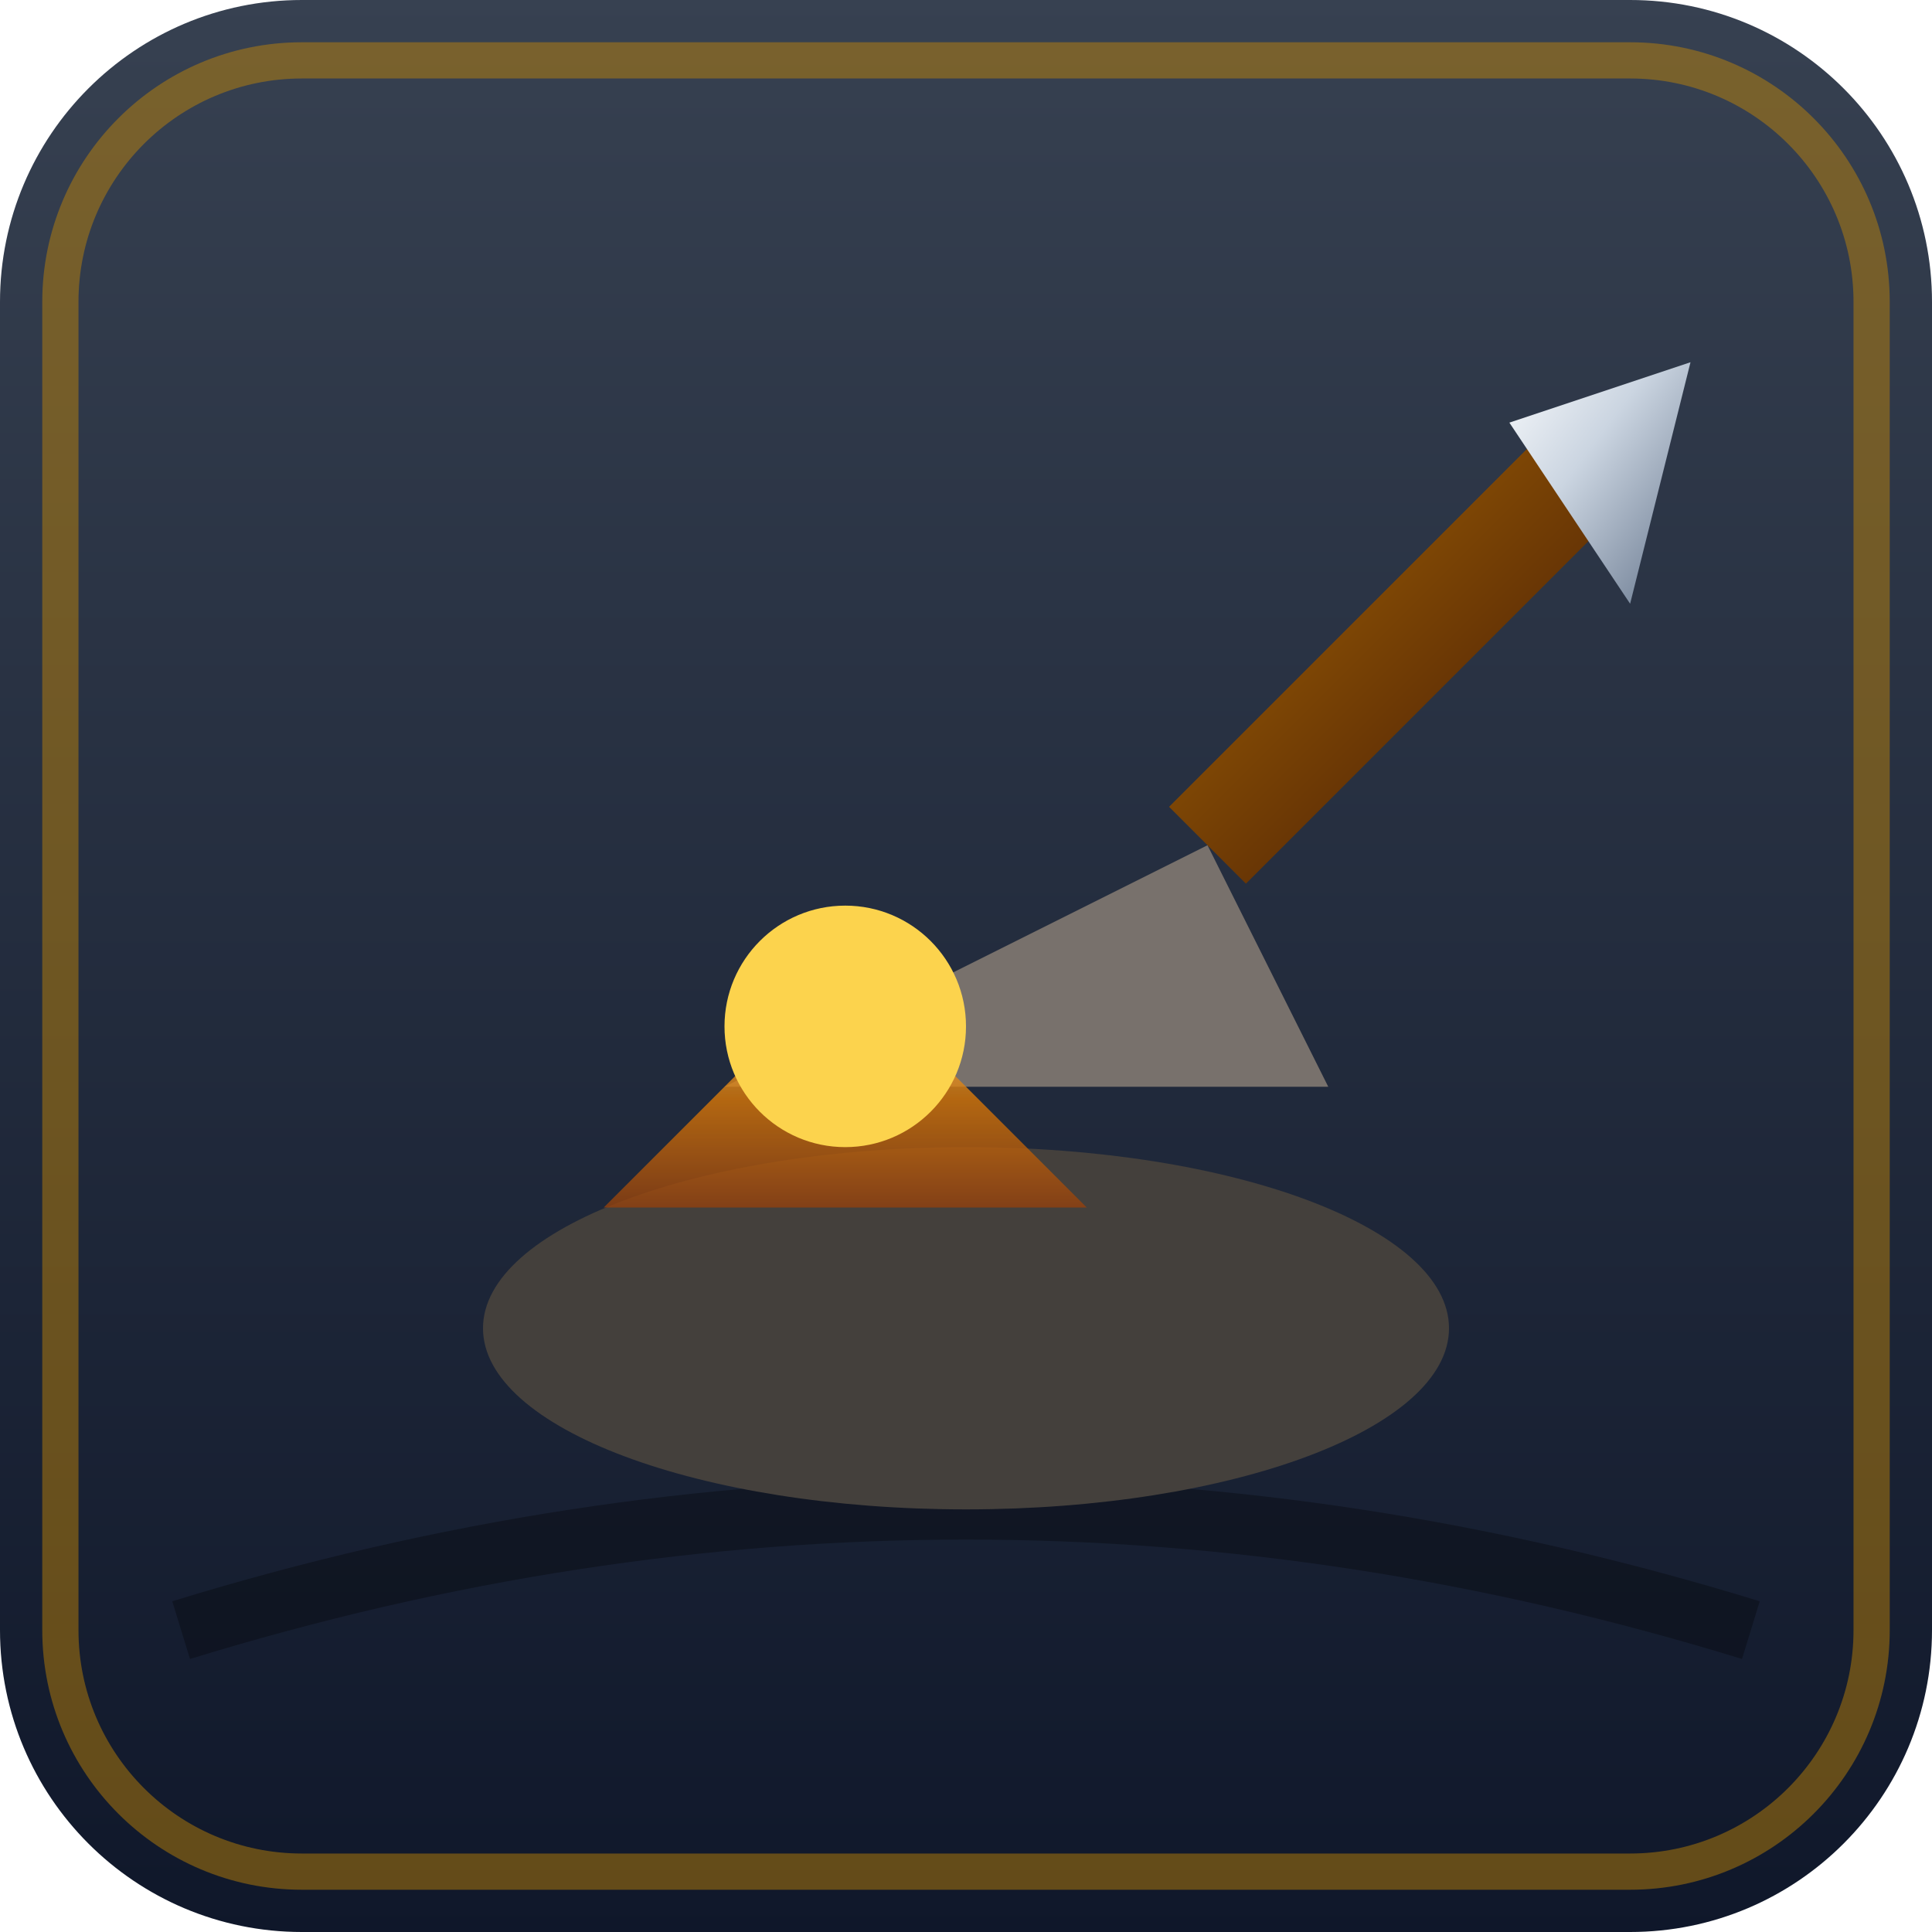
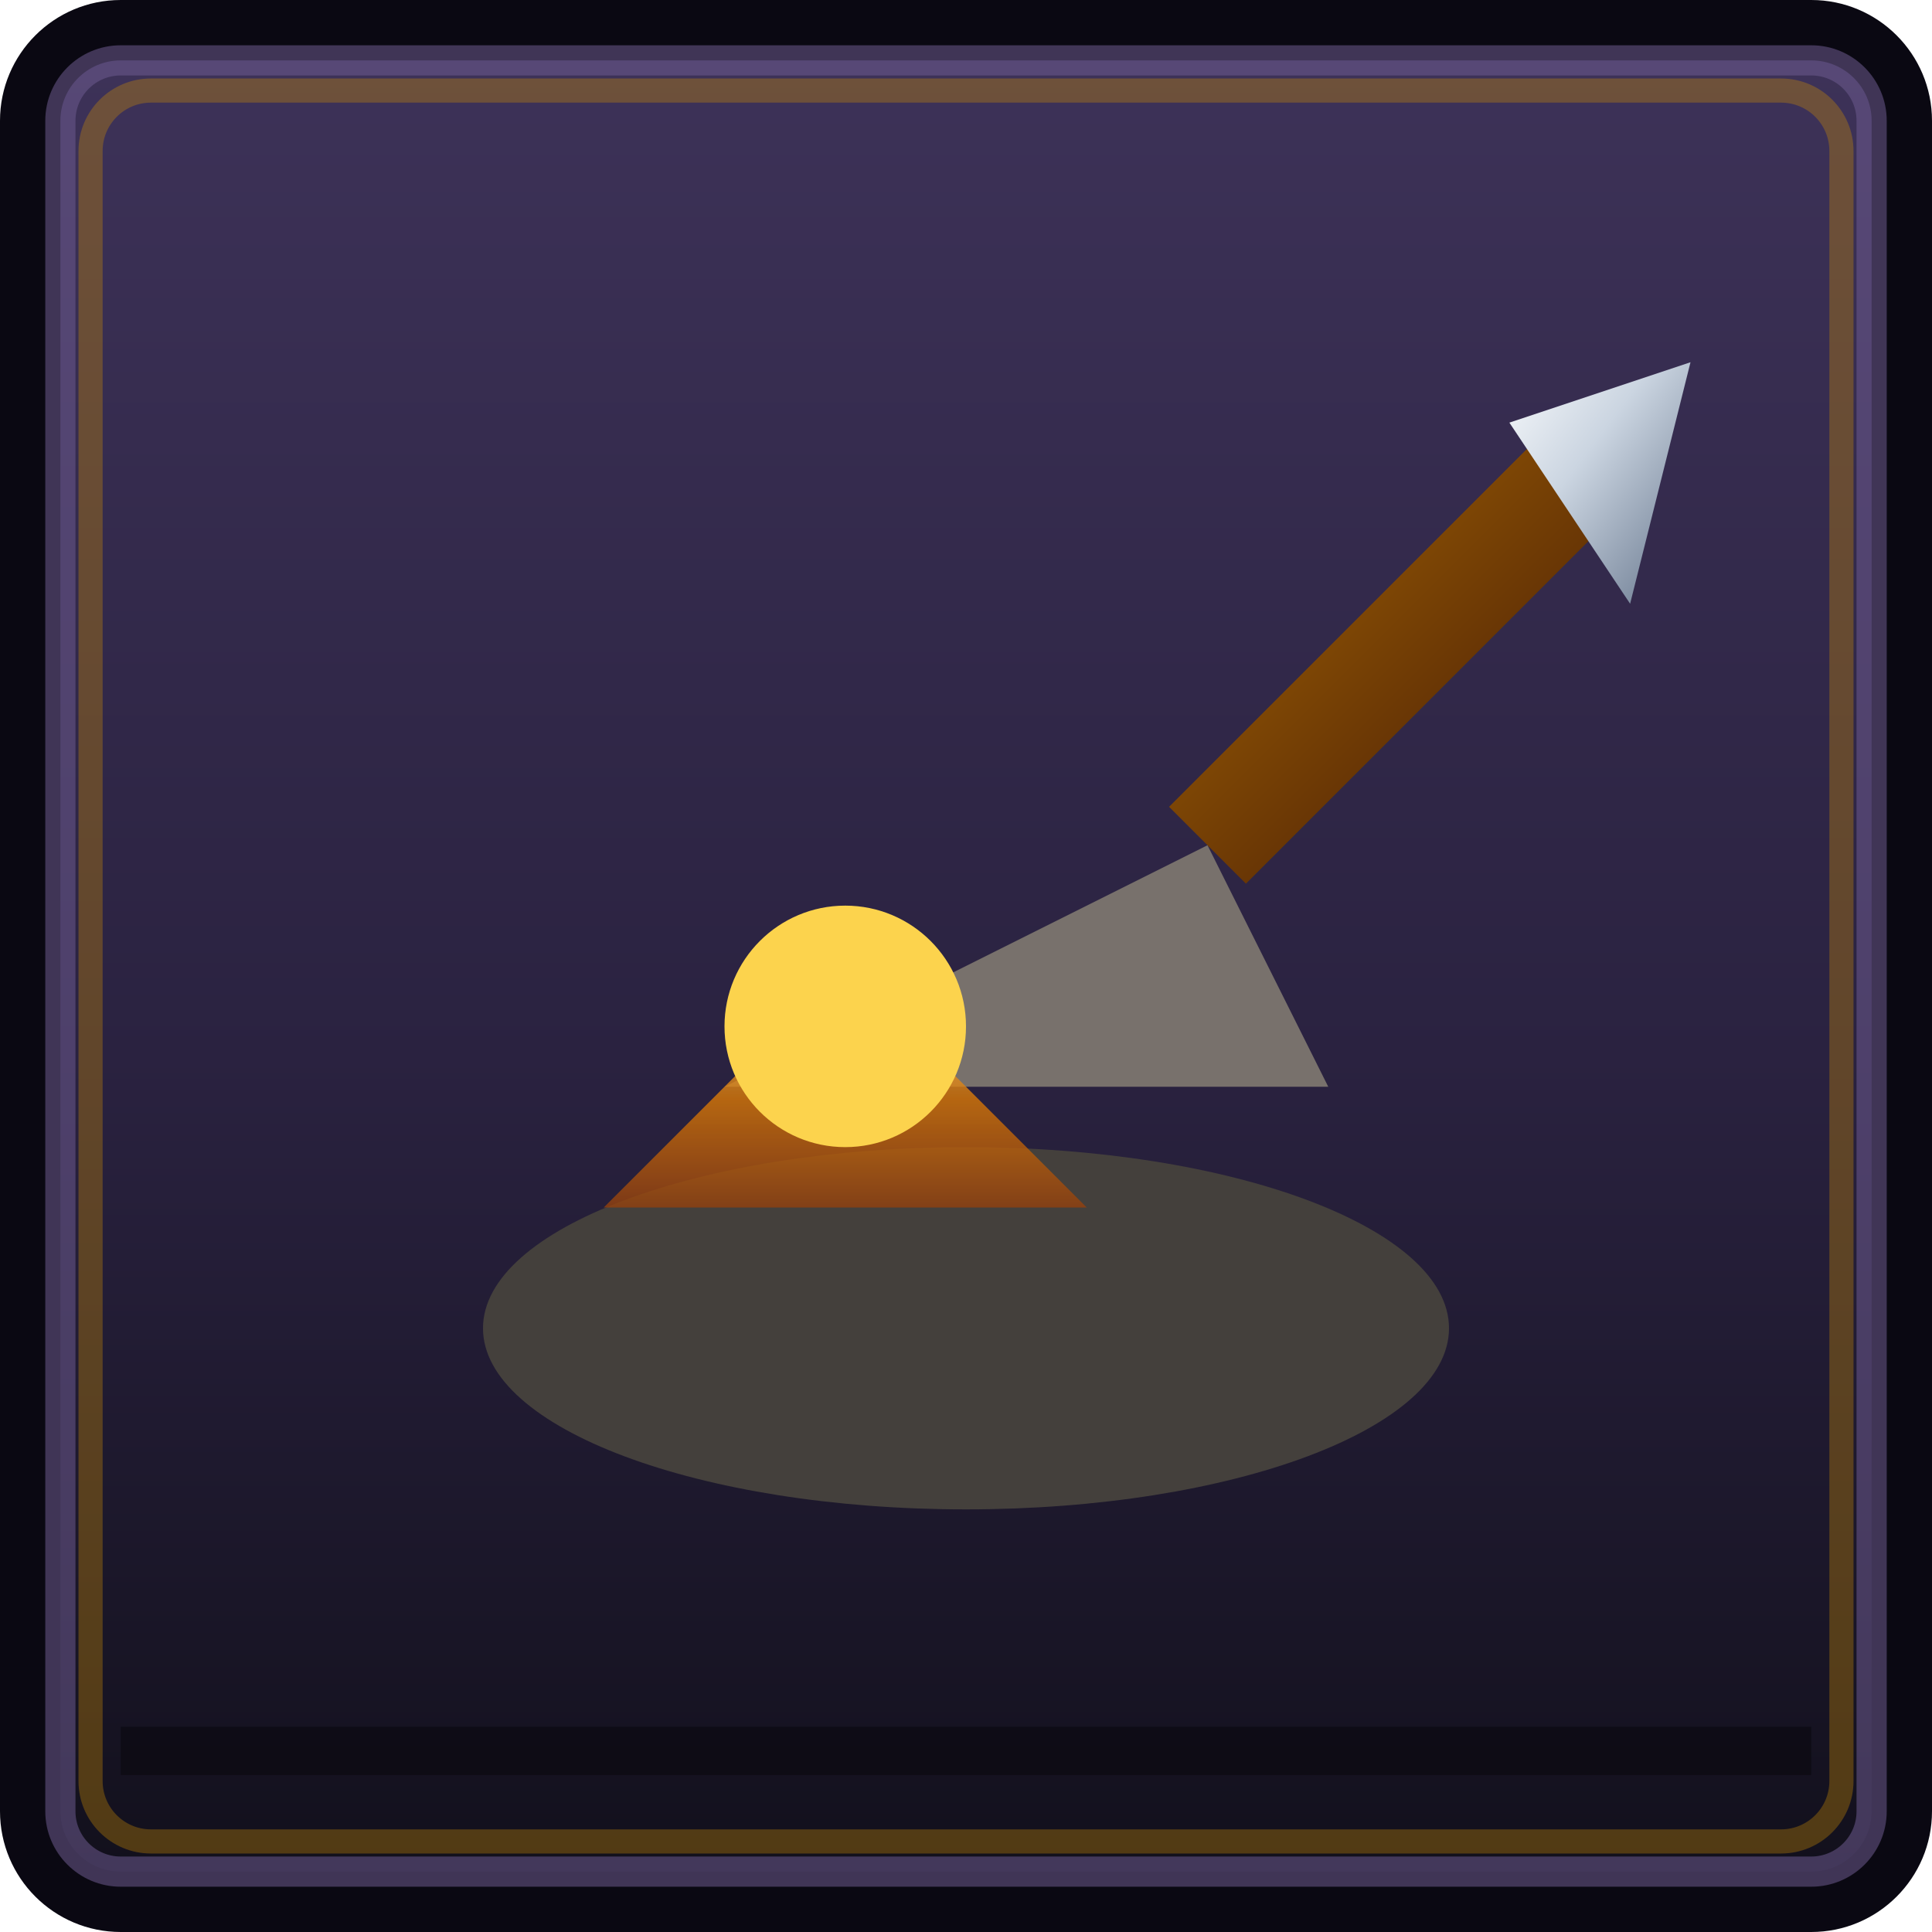
<svg xmlns="http://www.w3.org/2000/svg" viewBox="0 0 32 32" fill="none">
  <defs>
    <linearGradient id="cavaliermastery-bg" x1="0" y1="0" x2="0" y2="1">
-       <stop offset="0%" stop-color="#374151" />
-       <stop offset="100%" stop-color="#0f172a" />
+       <stop offset="0%" stop-color="#3d3258" />
+       <stop offset="55%" stop-color="#2a2240" />
+       <stop offset="100%" stop-color="#12101c" />
    </linearGradient>
    <linearGradient id="cavaliermastery-steel" x1="0" y1="0" x2="1" y2="1">
      <stop offset="0%" stop-color="#f8fafc" />
      <stop offset="40%" stop-color="#cbd5e1" />
      <stop offset="100%" stop-color="#64748b" />
    </linearGradient>
    <linearGradient id="cavaliermastery-gold" x1="0" y1="0" x2="0" y2="1">
      <stop offset="0%" stop-color="#fde68a" />
      <stop offset="55%" stop-color="#d97706" />
      <stop offset="100%" stop-color="#92400e" />
    </linearGradient>
    <linearGradient id="cavaliermastery-fire" x1="0" y1="1" x2="0" y2="0">
      <stop offset="0%" stop-color="#dc2626" />
      <stop offset="50%" stop-color="#f97316" />
      <stop offset="100%" stop-color="#fde047" />
    </linearGradient>
    <linearGradient id="cavaliermastery-holy" x1="0" y1="0" x2="0" y2="1">
      <stop offset="0%" stop-color="#fff" />
      <stop offset="45%" stop-color="#fef08a" />
      <stop offset="100%" stop-color="#ca8a04" />
    </linearGradient>
    <linearGradient id="cavaliermastery-wood" x1="0" y1="0" x2="1" y2="1">
      <stop offset="0%" stop-color="#a16207" />
      <stop offset="100%" stop-color="#451a03" />
    </linearGradient>
    <radialGradient id="cavaliermastery-gem" cx="35%" cy="30%" r="70%">
      <stop offset="0%" stop-color="#e0e7ff" />
      <stop offset="50%" stop-color="#6366f1" />
      <stop offset="100%" stop-color="#312e81" />
    </radialGradient>
    <filter id="cavaliermastery-glow" x="-30%" y="-30%" width="160%" height="160%">
      <feGaussianBlur stdDeviation="0.8" result="b" />
      <feMerge>
        <feMergeNode in="b" />
        <feMergeNode in="SourceGraphic" />
      </feMerge>
    </filter>
  </defs>
-   <rect width="32" height="32" rx="5" fill="url(#cavaliermastery-bg)" />
-   <rect x="1" y="1" width="30" height="30" rx="4" fill="none" stroke="#ca8a04" stroke-opacity="0.45" stroke-width="0.6" />
-   <path d="M3 27 Q16 23 29 27" stroke="#000" stroke-opacity="0.3" stroke-width="1" fill="none" />
+   <rect width="32" height="32" rx="2" fill="#0a0812" />
+   <rect x="1" y="1" width="30" height="30" rx="1" fill="url(#cavaliermastery-bg)" />
+   <rect x="1" y="1" width="30" height="30" rx="1" fill="none" stroke="#6b5a8f" stroke-opacity="0.55" stroke-width="0.5" />
+   <rect x="1.5" y="1.5" width="29" height="29" rx="1" fill="none" stroke="#ca8a04" stroke-opacity="0.35" stroke-width="0.4" />
+   <path d="M2 29 L30 29" stroke="#000" stroke-opacity="0.35" stroke-width="0.8" />
  <ellipse cx="16" cy="22" rx="8" ry="3" fill="#44403c" />
  <path d="M12 18 L20 14 L22 18 Z" fill="#78716c" />
  <line x1="20" y1="14" x2="26" y2="8" stroke="url(#cavaliermastery-wood)" stroke-width="1.8" />
  <path d="M25 7 L28 6 L27 10 Z" fill="url(#cavaliermastery-steel)" />
  <path d="M10 20 L14 16 L18 20" fill="url(#cavaliermastery-gold)" opacity="0.8" />
  <circle cx="14" cy="17" r="2" fill="#fcd34d" />
</svg>
